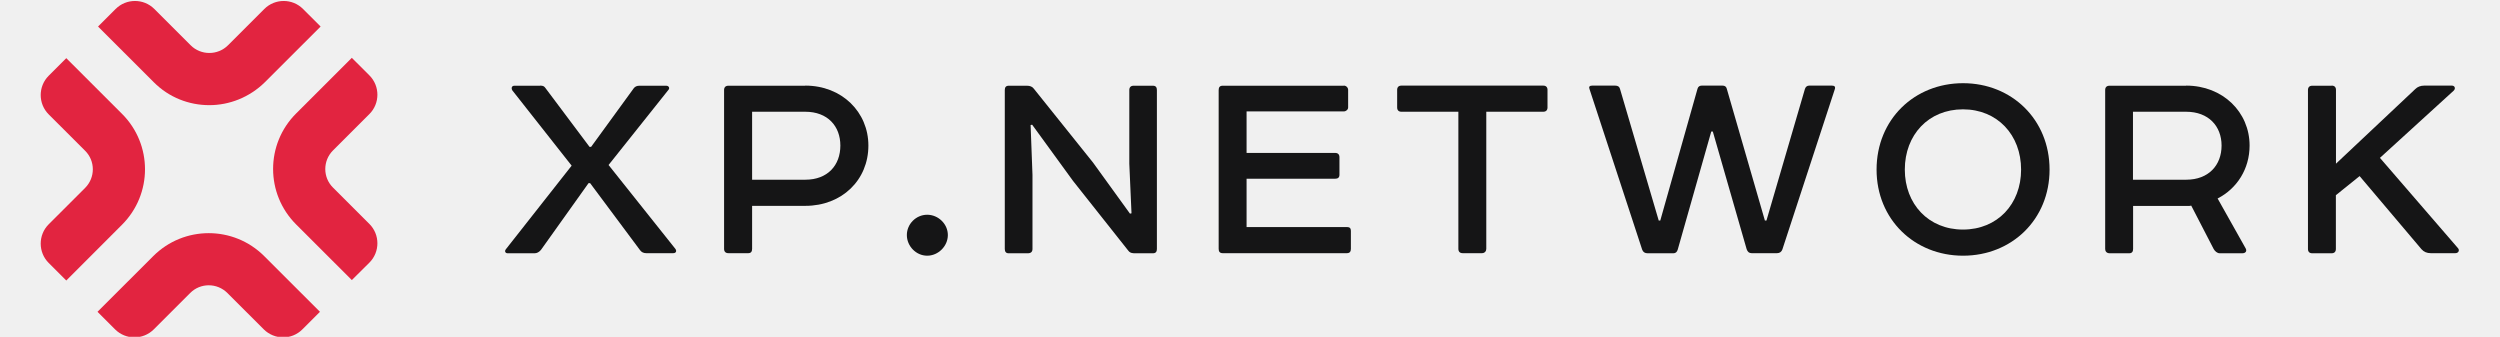
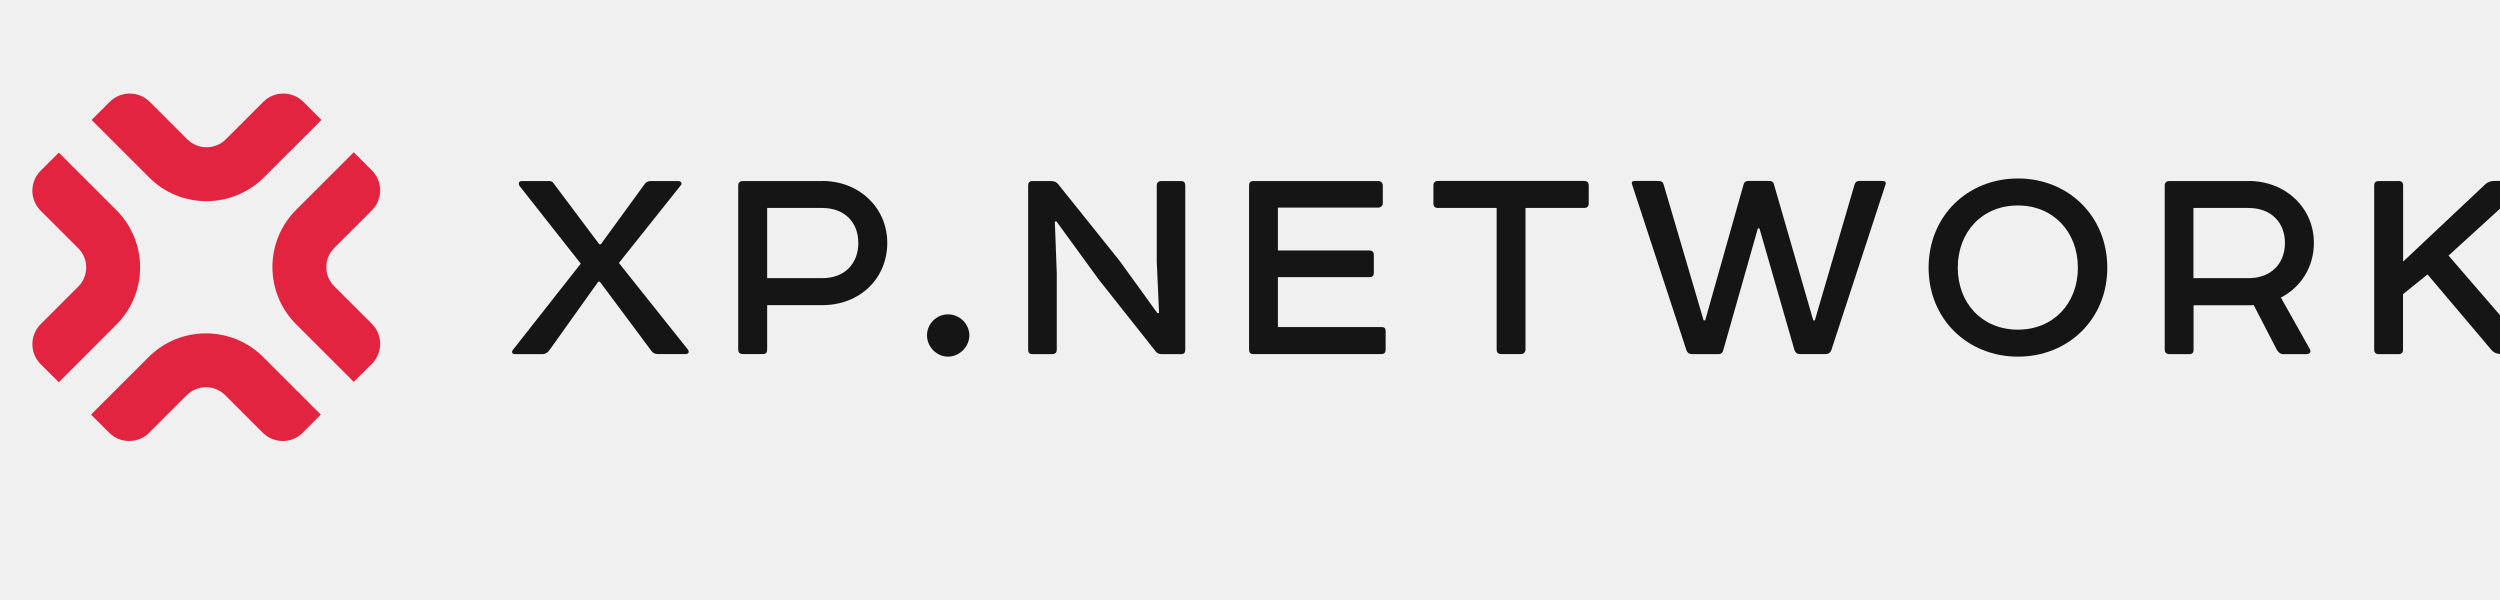
- <svg xmlns="http://www.w3.org/2000/svg" width="193" height="26" viewBox="0 0 1193 166" fill="none">
-   <g clip-path="url(#clip0_47_202)">
+ <svg xmlns="http://www.w3.org/2000/svg" width="150" height="36" viewBox="-15 16 1193 166" fill="none">
+   <g fill="white" clip-path="url(#clip0_47_202)">
    <path d="M246.54 42.197C248.219 42.197 248.652 42.63 249.14 43.28L270.971 72.397H271.73L292.803 43.442C293.399 42.685 294.32 42.252 295.512 42.252H308.73C310.084 42.252 310.571 43.442 309.921 44.2L280.343 81.327L313.28 122.675C314.039 123.758 313.605 124.786 312.197 124.786H298.87C297.678 124.786 296.595 124.353 295.837 123.271L271.242 90.257H270.484L247.027 123.162C246.106 124.245 245.077 124.84 243.831 124.84H230.613C229.53 124.84 228.934 123.92 229.692 122.892L262.141 81.652L232.888 44.525C232.292 43.442 232.563 42.252 233.972 42.252H246.54V42.197Z" fill="#151516" />
    <path d="M377.312 42.197C395.351 42.197 408.407 55.241 408.407 71.748C408.407 88.742 395.351 101.46 377.312 101.46H351.093V122.675C351.093 124.028 350.497 124.786 349.251 124.786H339.391C338.037 124.786 337.279 124.028 337.279 122.675V44.362C337.279 43.009 338.037 42.252 339.391 42.252H377.312V42.197ZM377.312 88.579C388.363 88.579 394.593 81.435 394.593 71.748C394.593 62.222 388.363 55.078 377.312 55.078H351.093V88.579H377.312V88.579Z" fill="#151516" />
    <path d="M437.389 105.844C442.861 105.844 447.574 110.39 447.574 115.856C447.574 121.322 442.861 126.031 437.389 126.031C431.918 126.031 427.367 121.322 427.367 115.856C427.367 110.39 431.918 105.844 437.389 105.844Z" fill="#151516" />
    <path d="M539.017 124.786C537.933 124.786 537.066 124.353 536.416 123.433L509.276 89.174L489.124 61.465L488.365 61.627L489.286 86.198V122.729C489.286 124.082 488.528 124.84 487.011 124.84H477.477C476.285 124.84 475.635 124.082 475.635 122.729V44.362C475.635 43.009 476.231 42.252 477.585 42.252H486.524C488.04 42.252 489.232 42.685 489.991 43.767L519.135 80.136L537.337 105.302L538.096 105.14L537.012 80.732V44.362C537.012 43.009 537.771 42.252 539.125 42.252H548.659C550.014 42.252 550.609 43.009 550.609 44.362V122.729C550.609 124.082 550.014 124.84 548.659 124.84H539.017V124.786Z" fill="#151516" />
    <path d="M642.757 42.197C643.84 42.197 644.87 43.118 644.87 44.308V52.968C644.87 54.05 643.786 54.916 642.757 54.916H594.814V75.374H638.477C639.832 75.374 640.59 76.131 640.59 77.484V86.144C640.59 87.497 639.832 88.092 638.477 88.092H594.814V111.905H644.274C645.628 111.905 646.224 112.501 646.224 113.745V122.675C646.224 124.028 645.628 124.786 644.274 124.786H583.005C581.65 124.786 581.054 124.028 581.054 122.675V44.362C581.054 43.009 581.65 42.252 583.005 42.252H642.757V42.197Z" fill="#151516" />
    <path d="M741.026 42.197C742.38 42.197 743.138 42.955 743.138 44.308V52.968C743.138 54.321 742.38 55.078 741.026 55.078H712.964V122.675C712.964 123.758 712.206 124.786 710.852 124.786H701.317C699.963 124.786 699.205 124.028 699.205 122.675V55.078H671.143C669.789 55.078 669.031 54.321 669.031 52.968V44.308C669.031 42.955 669.789 42.197 671.143 42.197H741.026Z" fill="#151516" />
    <path d="M776.4 42.197C777.754 42.197 778.513 42.63 778.838 43.713L797.961 108.712H798.719L817.084 43.713C817.409 42.63 818.167 42.197 819.196 42.197H829.381C830.464 42.197 831.223 42.63 831.494 43.713L850.291 108.712H851.05L870.01 43.875C870.335 42.793 871.094 42.197 872.123 42.197H883.337C884.691 42.197 885.178 42.793 884.691 44.146L858.905 122.946C858.471 124.137 857.551 124.786 856.305 124.786H843.737C842.545 124.786 841.786 124.191 841.299 122.838L824.614 64.82H823.855L807.333 123C807.008 124.191 806.249 124.84 805.22 124.84H792.489C791.135 124.84 790.214 124.245 789.781 123L763.832 43.875C763.399 42.793 763.832 42.197 765.186 42.197H776.4V42.197Z" fill="#151516" />
    <path d="M947.964 41.007C971.909 41.007 990.598 58.867 990.598 83.6C990.598 108.171 971.963 126.031 947.964 126.031C924.02 126.031 905.331 108.171 905.331 83.6C905.331 58.867 923.966 41.007 947.964 41.007ZM919.253 83.6C919.253 100.594 930.954 113.15 947.91 113.15C964.92 113.15 976.567 100.594 976.567 83.6C976.567 66.498 964.866 53.888 947.91 53.888C930.954 53.888 919.253 66.444 919.253 83.6Z" fill="#151516" />
    <path d="M1057.93 42.197C1075.97 42.197 1089.19 55.241 1089.19 71.748C1089.19 83.275 1082.96 92.963 1073.43 97.834L1087.24 122.405C1088 123.758 1087.24 124.84 1085.56 124.84H1074.51C1073.16 124.84 1072.07 123.758 1071.48 122.729L1060.43 101.352C1059.99 101.514 1059.23 101.514 1058.31 101.514H1031.77V122.729C1031.77 124.082 1031.17 124.84 1029.82 124.84H1020.28C1018.61 124.84 1018.01 123.758 1018.01 122.729V44.362C1018.01 43.009 1018.77 42.252 1020.12 42.252H1057.93V42.197ZM1057.93 88.579C1068.99 88.579 1075.38 81.435 1075.38 71.748C1075.38 62.222 1068.99 55.078 1057.93 55.078H1031.71V88.579H1057.93V88.579Z" fill="#151516" />
    <path d="M1129.66 42.197C1131.01 42.197 1131.77 42.955 1131.77 44.308V80.677L1170.88 43.875C1171.97 42.793 1173.48 42.197 1175.27 42.197H1188.92C1190.28 42.197 1190.87 43.55 1189.84 44.633L1153.44 77.809L1191.79 122.188C1192.88 123.271 1192.23 124.786 1190.6 124.786H1178.47C1176.63 124.786 1175.11 124.191 1173.92 122.838L1143.42 86.793L1131.72 96.21V122.729C1131.72 124.082 1130.96 124.84 1129.6 124.84H1120.07C1118.72 124.84 1117.96 124.082 1117.96 122.729V44.362C1117.96 43.009 1118.72 42.252 1120.07 42.252H1129.66V42.197Z" fill="#151516" />
    <path d="M110.404 162.346L92.473 144.432C87.381 139.344 79.147 139.344 74.109 144.432L56.178 162.346C50.923 167.596 42.364 167.596 37.109 162.346L28.442 153.686L55.907 126.247C71.021 111.147 95.507 111.147 110.621 126.247L138.087 153.686L129.419 162.346C124.218 167.596 115.713 167.596 110.404 162.346Z" fill="#E22440" />
    <path d="M13.056 138.262L4.389 129.603C-0.866 124.353 -0.866 115.802 4.389 110.552L22.32 92.638C27.412 87.551 27.412 79.324 22.32 74.291L4.389 56.377C-0.866 51.127 -0.866 42.576 4.389 37.327L13.056 28.667L40.522 56.106C55.636 71.206 55.636 95.669 40.522 110.769L13.056 138.262Z" fill="#E22440" />
    <path d="M83.535 51.831C73.621 51.831 63.708 48.097 56.178 40.52L28.712 13.08L37.38 4.421C42.635 -0.829 51.194 -0.829 56.449 4.421L74.38 22.335C79.418 27.368 87.706 27.368 92.744 22.335L110.675 4.421C115.93 -0.829 124.489 -0.829 129.744 4.421L138.412 13.08L110.946 40.52C103.362 47.988 93.448 51.831 83.535 51.831Z" fill="#E22440" />
    <path d="M153.796 138.046L126.331 110.606C111.217 95.507 111.217 71.044 126.331 55.944L153.796 28.505L162.464 37.164C167.719 42.414 167.719 50.965 162.464 56.215L144.533 74.129C139.441 79.216 139.441 87.442 144.533 92.476L162.464 110.39C167.719 115.64 167.719 124.191 162.464 129.44L153.796 138.046Z" fill="#E22440" />
  </g>
  <defs>
    <clipPath id="clip0_47_202">
      <rect width="1192.09" height="166" fill="white" />
    </clipPath>
  </defs>
</svg>
